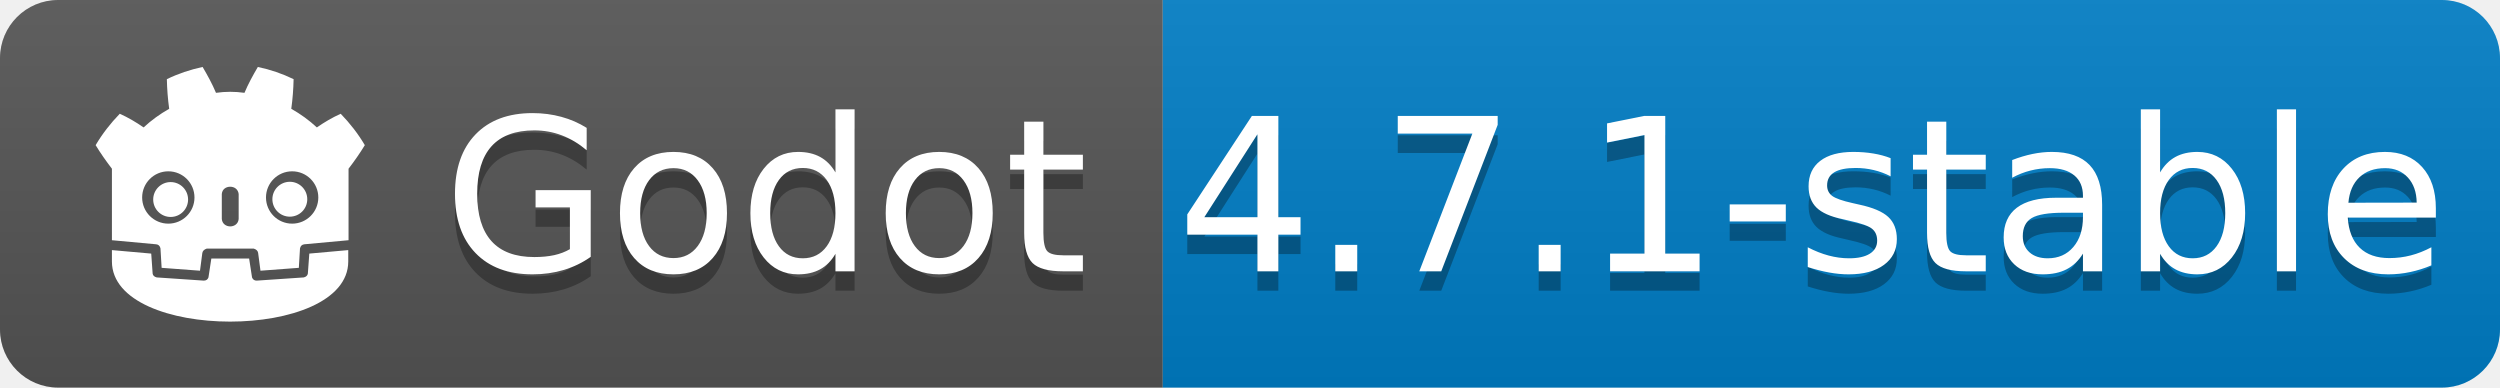
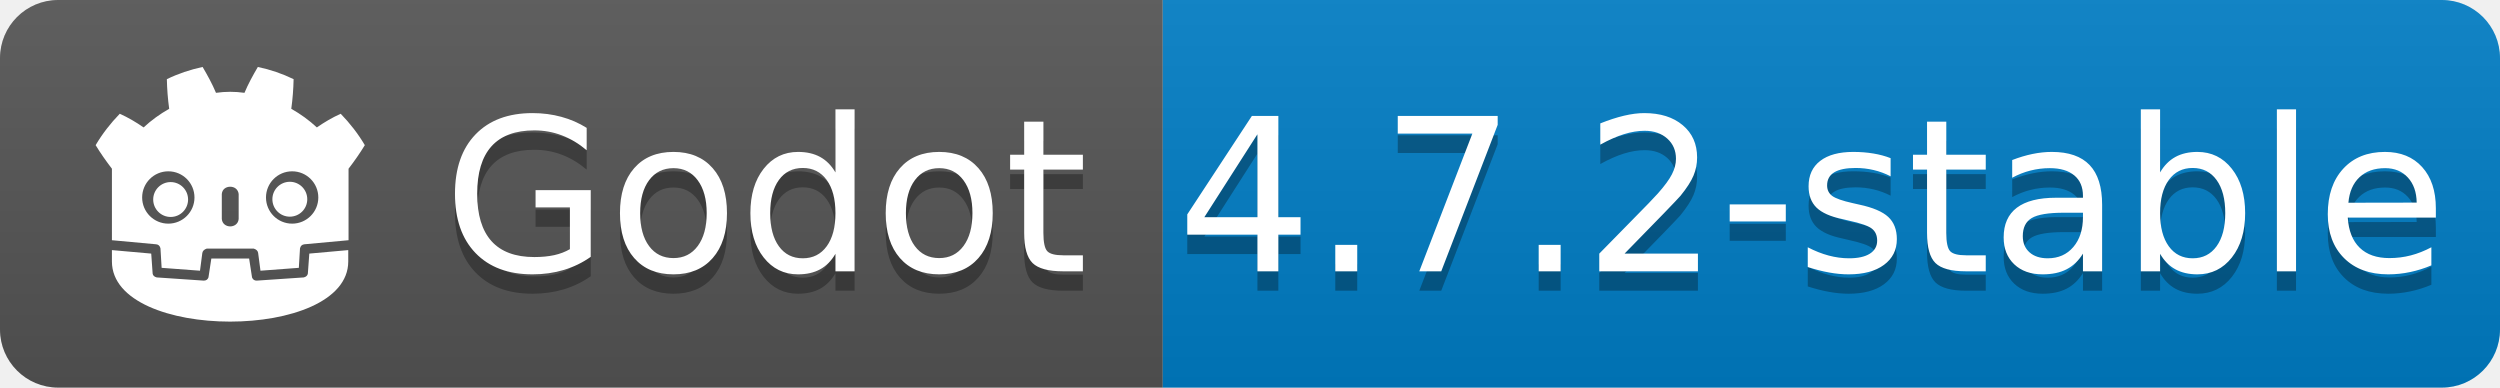
- <svg xmlns="http://www.w3.org/2000/svg" width="129" height="20" aria-label="Godot: 4.7.1-stable">
+ <svg xmlns="http://www.w3.org/2000/svg" width="129" height="20" aria-label="Godot: 4.7.2-stable">
  <linearGradient id="s" x2="0" y2="100%">
    <stop stop-color="#bbb" stop-opacity=".1" offset="0" />
    <stop stop-opacity=".1" offset="1" />
  </linearGradient>
  <clipPath id="r">
    <rect width="129" height="20" rx="3" fill="#fff" />
  </clipPath>
  <g clip-path="url(#r)">
    <rect width="60" height="20" fill="#555" />
    <rect x="60" width="69" height="20" fill="#007ec6" />
    <rect width="129" height="20" fill="url(#s)" />
  </g>
  <g fill="#fff" font-family="Verdana,Geneva,DejaVu Sans,sans-serif" font-size="110" text-anchor="middle" text-rendering="geometricPrecision">
    <text transform="scale(.1)" x="395" y="150" fill="#010101" fill-opacity=".3" aria-hidden="true" textLength="330">Godot</text>
    <text transform="scale(.1)" x="395" y="140" fill="#fff" textLength="330">Godot</text>
-     <text transform="scale(.1)" x="935" y="150" fill="#010101" fill-opacity=".3" aria-hidden="true" textLength="590">4.7.1-stable</text>
-     <text transform="scale(.1)" x="935" y="140" fill="#fff" textLength="590">4.7.1-stable</text>
+     <text transform="scale(.1)" x="935" y="150" fill="#010101" fill-opacity=".3" aria-hidden="true" textLength="590">4.7.2-stable</text>
+     <text transform="scale(.1)" x="935" y="140" fill="#fff" textLength="590">4.7.2-stable</text>
    <g transform="matrix(.015 0 0 .015 4.2 2.3)">
      <path d="m777 532a60 60 0 01-60 60 60 60 0 01-60-60 60 60 0 0160-60 60 60 0 0160 60zm-360-455c-43 9.3-84 23-123 42 .67 34 3.3 68 8 102-32 18-61 39-88 64-26-18-53-34-82-47-32 33-60 69-83 108 17 28 36 55 56 81v246l152 14c8 .67 13 5.4 15 14l4 67 132 9.9 8-61c1.3-7.3 6.3-12 15-15h162c8.7 2.7 14 7.6 15 15l8 61 132-9.9 4-67c2-8.7 7-13 15-14l152-14v-246c20-26 39-53 56-81-23-39-51-75-83-108-29 13-56 29-82 47-27-25-56-46-88-64 4.7-34 7.3-68 8-102-39-19-80-33-123-42-17 29-33 58-46 89-33-4.7-65-4.7-98 0-13-31-29-60-46-89zm-118 359a90 90 0 0190 90 90 90 0 01-90 90 90 90 0 01-90-90 90 90 0 0190-90zm426 0a90 90 0 0190 90 90 90 0 01-90 90 90 90 0 01-90-90 90 90 0 0190-90zm-213 53c14 0 27 8.4 29 25v86c-3 34-55 34-58 0v-86c1.5-17 15-25 29-25zm-407 218v39c0 276 813 276 813 0v-39l-134 12-5 69c-1.3 6.7-6.1 11-14 13l-162 11c-8 0-13-3.6-16-11l-10-65h-130l-9.9 65c-2.7 7.3-8 11-16 11l-162-11c-8-2-13-6.4-14-13l-4.9-69zm262-174a60 60 0 01-60 60 60 60 0 01-60-60 60 60 0 0160-60 60 60 0 0160 60z" />
    </g>
  </g>
</svg>
